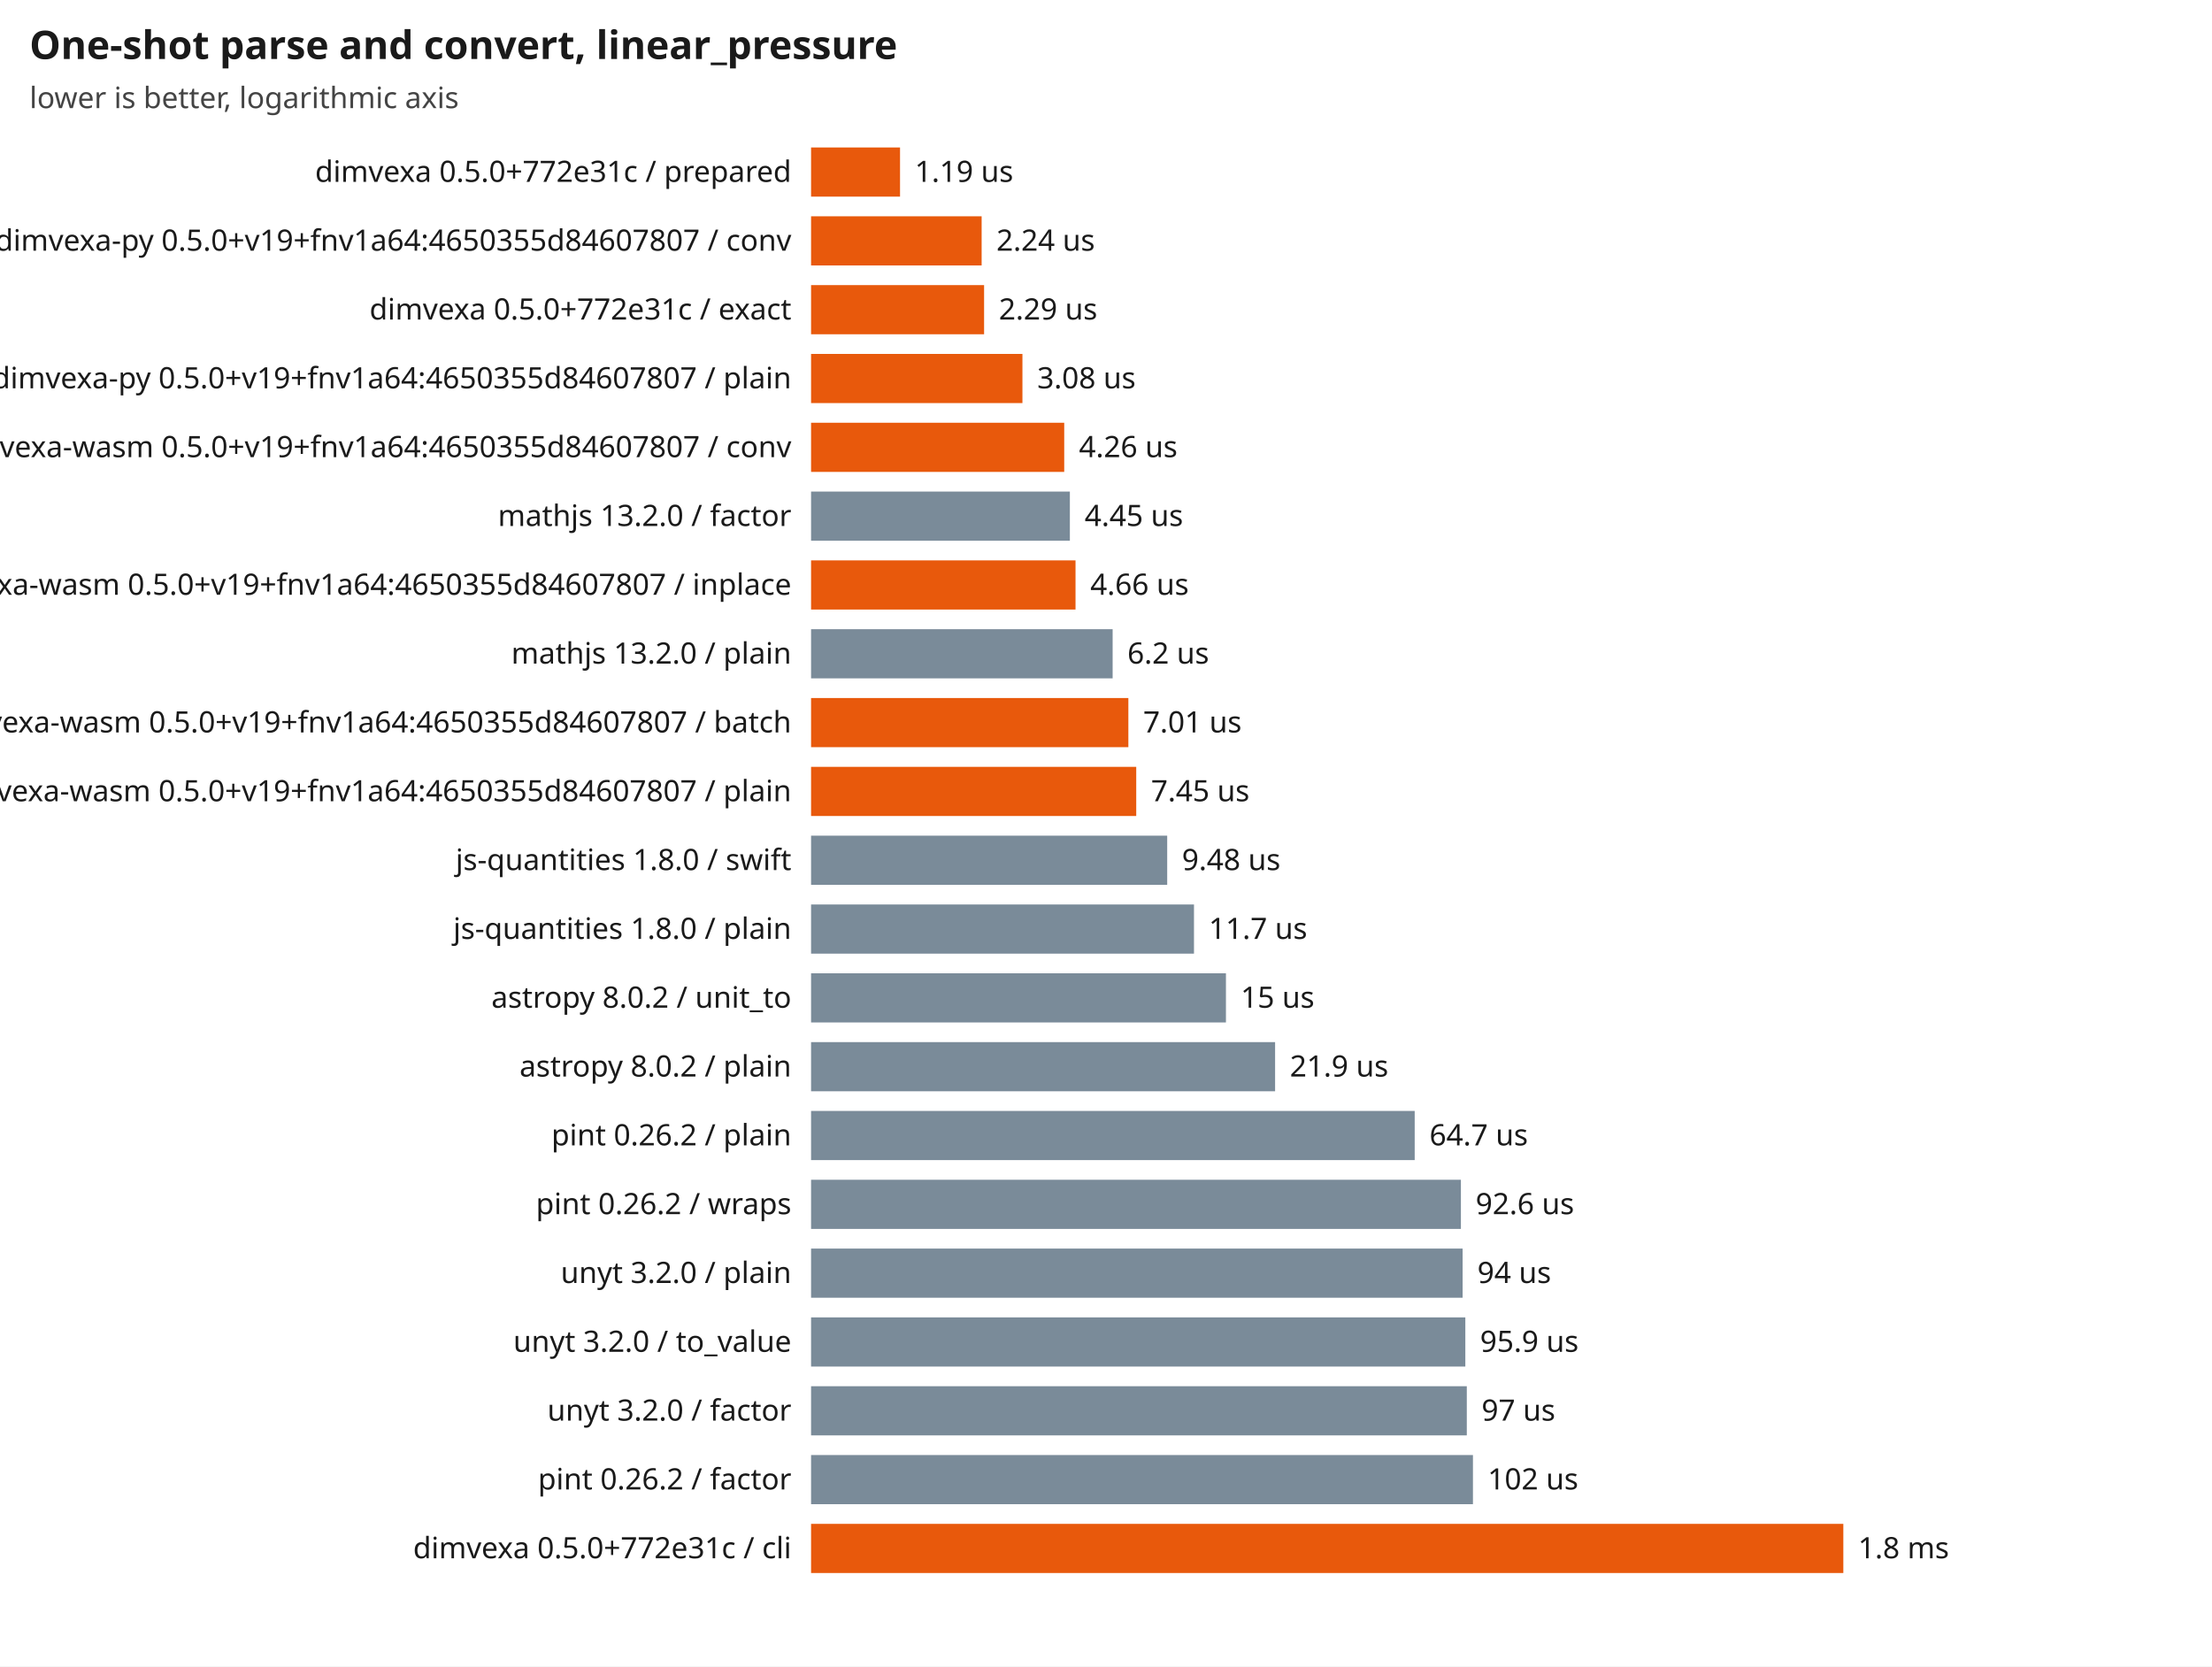
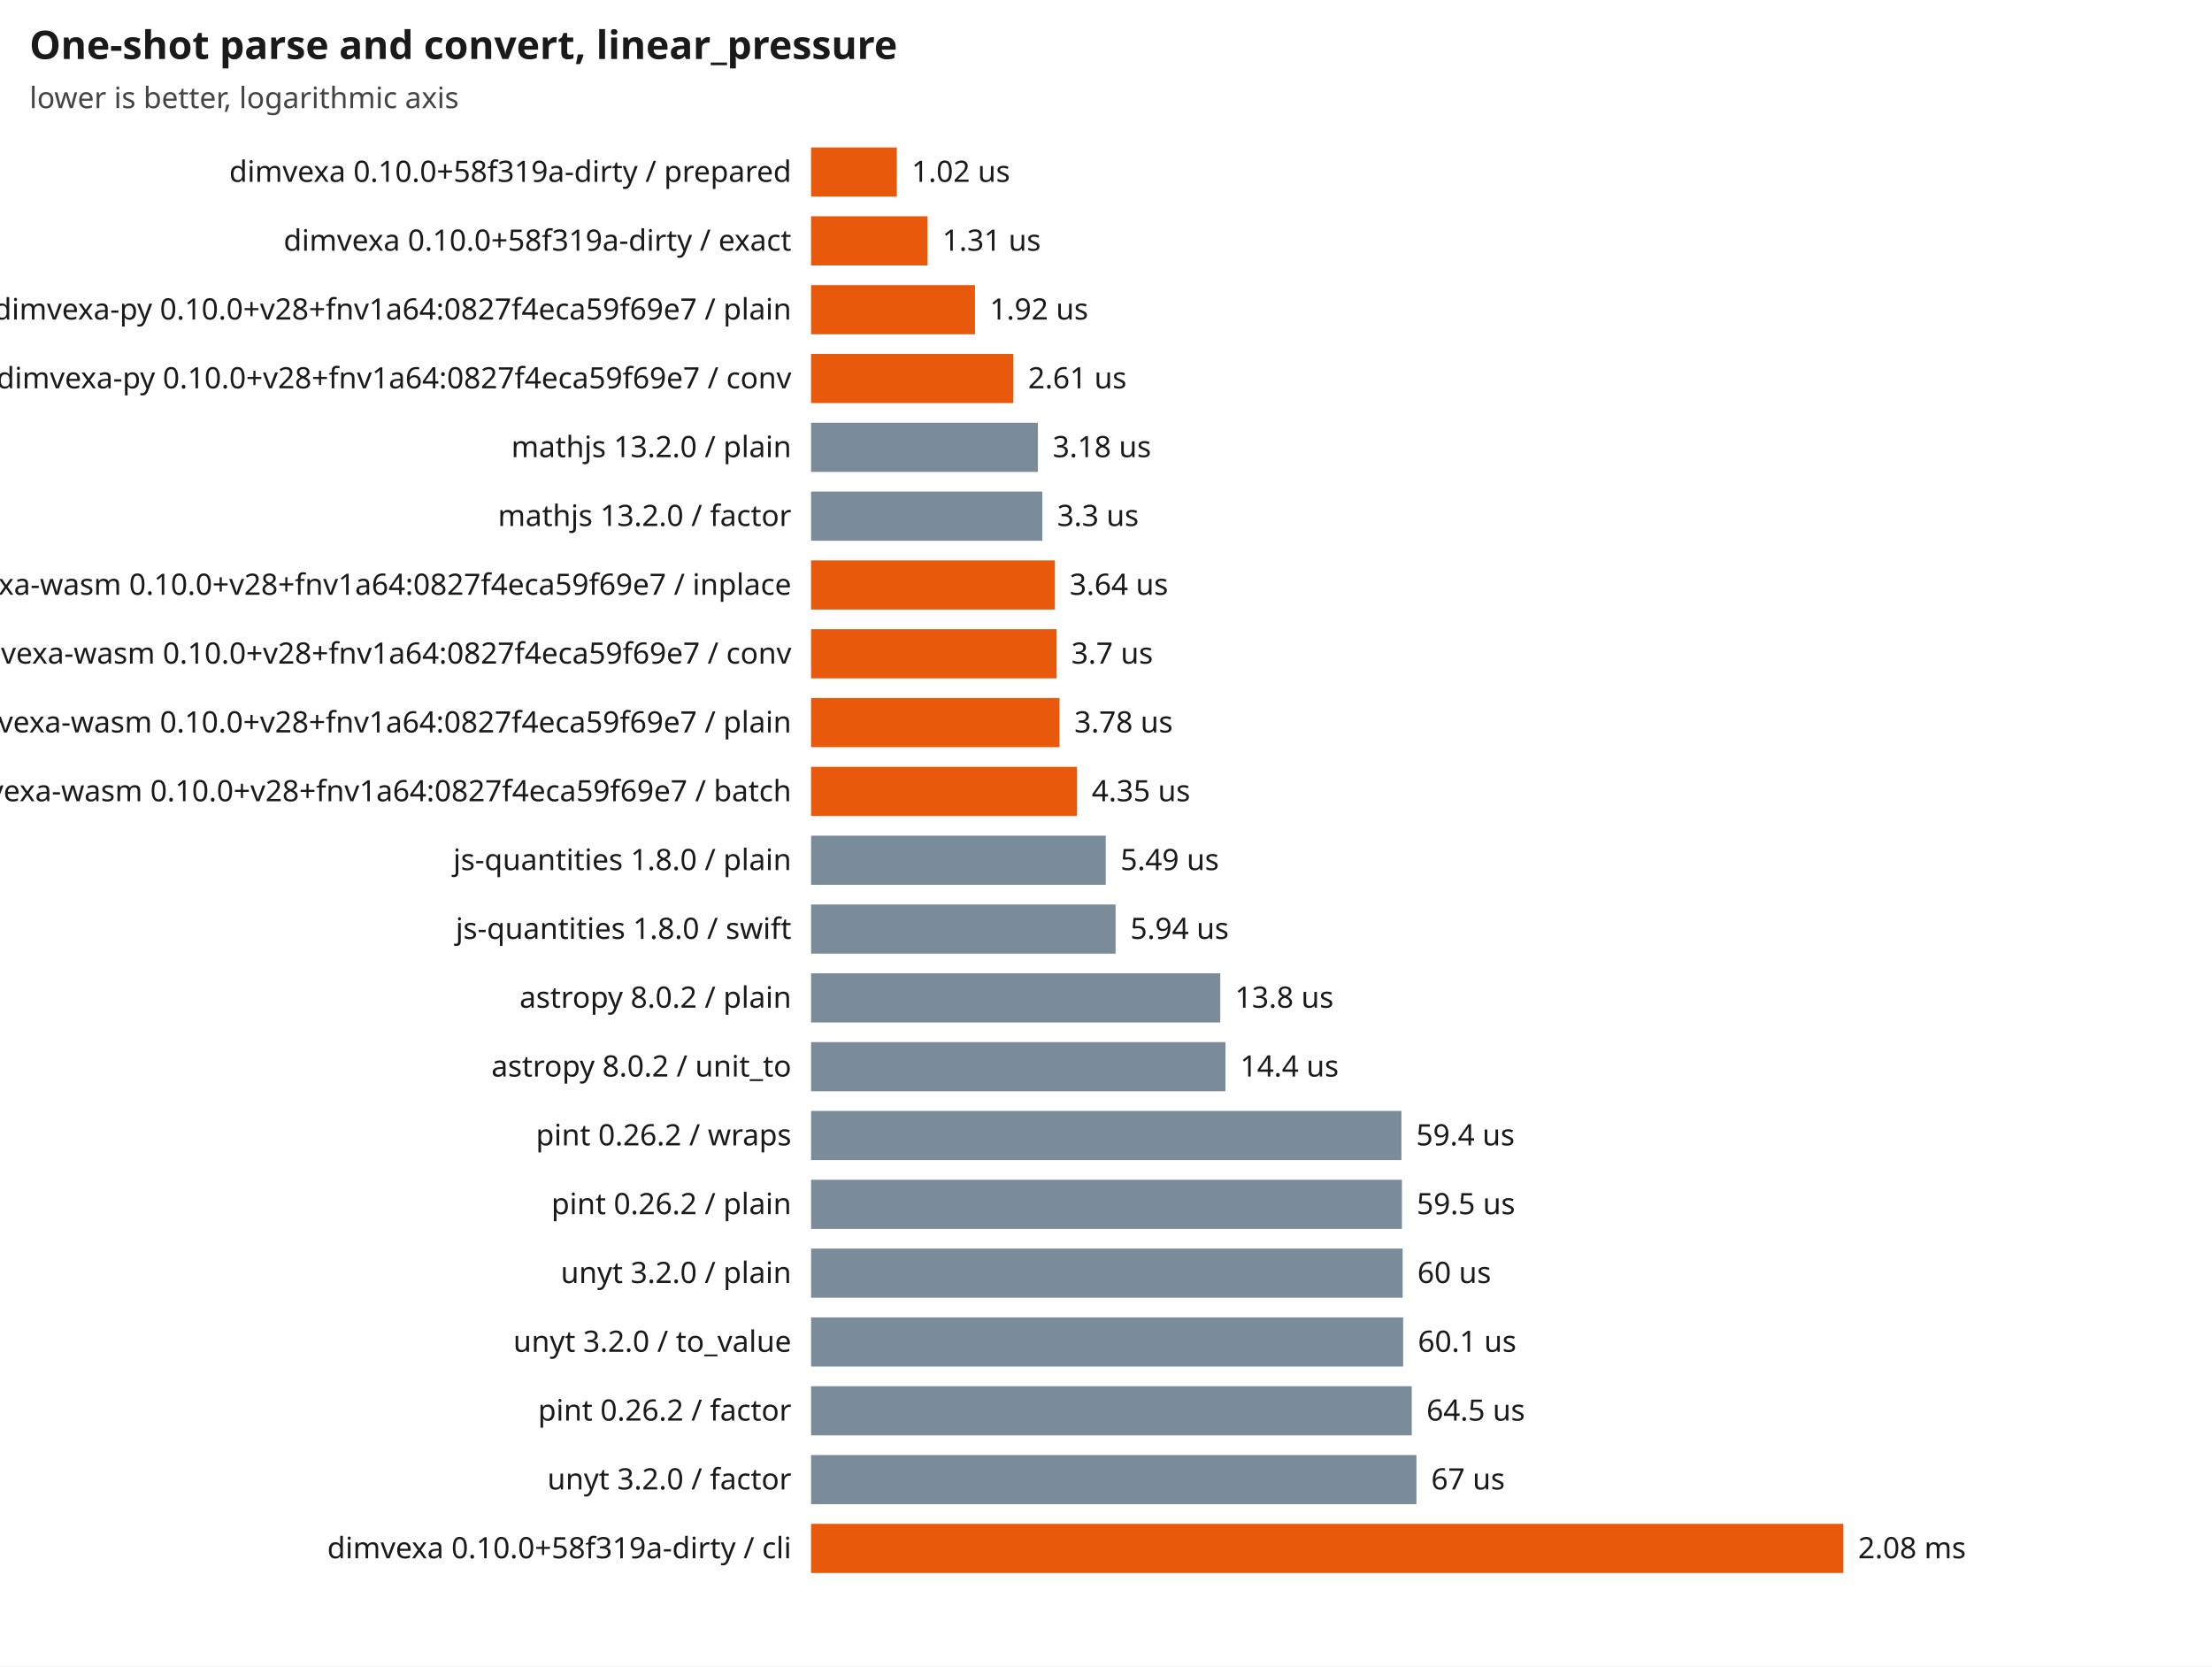
<svg xmlns="http://www.w3.org/2000/svg" width="900" height="678" viewBox="0 0 900 678" role="img" aria-label="One-shot parse and convert, linear_pressure">
  <rect width="900" height="678" fill="#ffffff" />
  <text x="12" y="24" font-family="sans-serif" font-size="16" font-weight="bold" fill="#1a1a1a">One-shot parse and convert, linear_pressure</text>
  <text x="12" y="44" font-family="sans-serif" font-size="12" fill="#444444">lower is better, logarithmic axis</text>
-   <text x="322" y="74" text-anchor="end" font-family="sans-serif" font-size="12" fill="#1a1a1a">dimvexa 0.5.0+772e31c / prepared</text>
-   <rect x="330" y="60" width="36.2" height="20" fill="#e8590c" />
-   <text x="372.2" y="74" font-family="sans-serif" font-size="12" fill="#1a1a1a">1.19 us</text>
-   <text x="322" y="102" text-anchor="end" font-family="sans-serif" font-size="12" fill="#1a1a1a">dimvexa-py 0.5.0+v19+fnv1a64:4650355d84607807 / conv</text>
-   <rect x="330" y="88" width="69.4" height="20" fill="#e8590c" />
-   <text x="405.4" y="102" font-family="sans-serif" font-size="12" fill="#1a1a1a">2.24 us</text>
-   <text x="322" y="130" text-anchor="end" font-family="sans-serif" font-size="12" fill="#1a1a1a">dimvexa 0.5.0+772e31c / exact</text>
-   <rect x="330" y="116" width="70.4" height="20" fill="#e8590c" />
-   <text x="406.4" y="130" font-family="sans-serif" font-size="12" fill="#1a1a1a">2.29 us</text>
-   <text x="322" y="158" text-anchor="end" font-family="sans-serif" font-size="12" fill="#1a1a1a">dimvexa-py 0.5.0+v19+fnv1a64:4650355d84607807 / plain</text>
-   <rect x="330" y="144" width="86.0" height="20" fill="#e8590c" />
-   <text x="422.0" y="158" font-family="sans-serif" font-size="12" fill="#1a1a1a">3.08 us</text>
-   <text x="322" y="186" text-anchor="end" font-family="sans-serif" font-size="12" fill="#1a1a1a">dimvexa-wasm 0.5.0+v19+fnv1a64:4650355d84607807 / conv</text>
-   <rect x="330" y="172" width="103.0" height="20" fill="#e8590c" />
-   <text x="439.0" y="186" font-family="sans-serif" font-size="12" fill="#1a1a1a">4.26 us</text>
+   <text x="322" y="74" text-anchor="end" font-family="sans-serif" font-size="12" fill="#1a1a1a">dimvexa 0.10.0+58f319a-dirty / prepared</text>
+   <rect x="330" y="60" width="34.9" height="20" fill="#e8590c" />
+   <text x="370.9" y="74" font-family="sans-serif" font-size="12" fill="#1a1a1a">1.02 us</text>
+   <text x="322" y="102" text-anchor="end" font-family="sans-serif" font-size="12" fill="#1a1a1a">dimvexa 0.10.0+58f319a-dirty / exact</text>
+   <rect x="330" y="88" width="47.4" height="20" fill="#e8590c" />
+   <text x="383.4" y="102" font-family="sans-serif" font-size="12" fill="#1a1a1a">1.31 us</text>
+   <text x="322" y="130" text-anchor="end" font-family="sans-serif" font-size="12" fill="#1a1a1a">dimvexa-py 0.10.0+v28+fnv1a64:0827f4eca59f69e7 / plain</text>
+   <rect x="330" y="116" width="66.7" height="20" fill="#e8590c" />
+   <text x="402.7" y="130" font-family="sans-serif" font-size="12" fill="#1a1a1a">1.92 us</text>
+   <text x="322" y="158" text-anchor="end" font-family="sans-serif" font-size="12" fill="#1a1a1a">dimvexa-py 0.10.0+v28+fnv1a64:0827f4eca59f69e7 / conv</text>
+   <rect x="330" y="144" width="82.3" height="20" fill="#e8590c" />
+   <text x="418.3" y="158" font-family="sans-serif" font-size="12" fill="#1a1a1a">2.61 us</text>
+   <text x="322" y="186" text-anchor="end" font-family="sans-serif" font-size="12" fill="#1a1a1a">mathjs 13.2.0 / plain</text>
+   <rect x="330" y="172" width="92.3" height="20" fill="#7a8b99" />
+   <text x="428.3" y="186" font-family="sans-serif" font-size="12" fill="#1a1a1a">3.18 us</text>
  <text x="322" y="214" text-anchor="end" font-family="sans-serif" font-size="12" fill="#1a1a1a">mathjs 13.2.0 / factor</text>
-   <rect x="330" y="200" width="105.3" height="20" fill="#7a8b99" />
-   <text x="441.3" y="214" font-family="sans-serif" font-size="12" fill="#1a1a1a">4.45 us</text>
-   <text x="322" y="242" text-anchor="end" font-family="sans-serif" font-size="12" fill="#1a1a1a">dimvexa-wasm 0.5.0+v19+fnv1a64:4650355d84607807 / inplace</text>
-   <rect x="330" y="228" width="107.6" height="20" fill="#e8590c" />
-   <text x="443.6" y="242" font-family="sans-serif" font-size="12" fill="#1a1a1a">4.66 us</text>
-   <text x="322" y="270" text-anchor="end" font-family="sans-serif" font-size="12" fill="#1a1a1a">mathjs 13.2.0 / plain</text>
-   <rect x="330" y="256" width="122.7" height="20" fill="#7a8b99" />
-   <text x="458.7" y="270" font-family="sans-serif" font-size="12" fill="#1a1a1a">6.2 us</text>
-   <text x="322" y="298" text-anchor="end" font-family="sans-serif" font-size="12" fill="#1a1a1a">dimvexa-wasm 0.5.0+v19+fnv1a64:4650355d84607807 / batch</text>
-   <rect x="330" y="284" width="129.1" height="20" fill="#e8590c" />
-   <text x="465.1" y="298" font-family="sans-serif" font-size="12" fill="#1a1a1a">7.01 us</text>
-   <text x="322" y="326" text-anchor="end" font-family="sans-serif" font-size="12" fill="#1a1a1a">dimvexa-wasm 0.5.0+v19+fnv1a64:4650355d84607807 / plain</text>
-   <rect x="330" y="312" width="132.3" height="20" fill="#e8590c" />
-   <text x="468.3" y="326" font-family="sans-serif" font-size="12" fill="#1a1a1a">7.45 us</text>
-   <text x="322" y="354" text-anchor="end" font-family="sans-serif" font-size="12" fill="#1a1a1a">js-quantities 1.8.0 / swift</text>
-   <rect x="330" y="340" width="144.9" height="20" fill="#7a8b99" />
-   <text x="480.9" y="354" font-family="sans-serif" font-size="12" fill="#1a1a1a">9.48 us</text>
-   <text x="322" y="382" text-anchor="end" font-family="sans-serif" font-size="12" fill="#1a1a1a">js-quantities 1.8.0 / plain</text>
-   <rect x="330" y="368" width="155.8" height="20" fill="#7a8b99" />
-   <text x="491.8" y="382" font-family="sans-serif" font-size="12" fill="#1a1a1a">11.7 us</text>
-   <text x="322" y="410" text-anchor="end" font-family="sans-serif" font-size="12" fill="#1a1a1a">astropy 8.0.2 / unit_to</text>
-   <rect x="330" y="396" width="168.8" height="20" fill="#7a8b99" />
-   <text x="504.8" y="410" font-family="sans-serif" font-size="12" fill="#1a1a1a">15 us</text>
-   <text x="322" y="438" text-anchor="end" font-family="sans-serif" font-size="12" fill="#1a1a1a">astropy 8.0.2 / plain</text>
-   <rect x="330" y="424" width="188.8" height="20" fill="#7a8b99" />
-   <text x="524.8" y="438" font-family="sans-serif" font-size="12" fill="#1a1a1a">21.9 us</text>
-   <text x="322" y="466" text-anchor="end" font-family="sans-serif" font-size="12" fill="#1a1a1a">pint 0.26.2 / plain</text>
-   <rect x="330" y="452" width="245.6" height="20" fill="#7a8b99" />
-   <text x="581.6" y="466" font-family="sans-serif" font-size="12" fill="#1a1a1a">64.7 us</text>
-   <text x="322" y="494" text-anchor="end" font-family="sans-serif" font-size="12" fill="#1a1a1a">pint 0.26.2 / wraps</text>
-   <rect x="330" y="480" width="264.4" height="20" fill="#7a8b99" />
-   <text x="600.4" y="494" font-family="sans-serif" font-size="12" fill="#1a1a1a">92.6 us</text>
+   <rect x="330" y="200" width="94.1" height="20" fill="#7a8b99" />
+   <text x="430.1" y="214" font-family="sans-serif" font-size="12" fill="#1a1a1a">3.3 us</text>
+   <text x="322" y="242" text-anchor="end" font-family="sans-serif" font-size="12" fill="#1a1a1a">dimvexa-wasm 0.10.0+v28+fnv1a64:0827f4eca59f69e7 / inplace</text>
+   <rect x="330" y="228" width="99.2" height="20" fill="#e8590c" />
+   <text x="435.2" y="242" font-family="sans-serif" font-size="12" fill="#1a1a1a">3.64 us</text>
+   <text x="322" y="270" text-anchor="end" font-family="sans-serif" font-size="12" fill="#1a1a1a">dimvexa-wasm 0.10.0+v28+fnv1a64:0827f4eca59f69e7 / conv</text>
+   <rect x="330" y="256" width="99.9" height="20" fill="#e8590c" />
+   <text x="435.9" y="270" font-family="sans-serif" font-size="12" fill="#1a1a1a">3.7 us</text>
+   <text x="322" y="298" text-anchor="end" font-family="sans-serif" font-size="12" fill="#1a1a1a">dimvexa-wasm 0.10.0+v28+fnv1a64:0827f4eca59f69e7 / plain</text>
+   <rect x="330" y="284" width="101.1" height="20" fill="#e8590c" />
+   <text x="437.1" y="298" font-family="sans-serif" font-size="12" fill="#1a1a1a">3.78 us</text>
+   <text x="322" y="326" text-anchor="end" font-family="sans-serif" font-size="12" fill="#1a1a1a">dimvexa-wasm 0.10.0+v28+fnv1a64:0827f4eca59f69e7 / batch</text>
+   <rect x="330" y="312" width="108.2" height="20" fill="#e8590c" />
+   <text x="444.2" y="326" font-family="sans-serif" font-size="12" fill="#1a1a1a">4.35 us</text>
+   <text x="322" y="354" text-anchor="end" font-family="sans-serif" font-size="12" fill="#1a1a1a">js-quantities 1.8.0 / plain</text>
+   <rect x="330" y="340" width="119.9" height="20" fill="#7a8b99" />
+   <text x="455.9" y="354" font-family="sans-serif" font-size="12" fill="#1a1a1a">5.49 us</text>
+   <text x="322" y="382" text-anchor="end" font-family="sans-serif" font-size="12" fill="#1a1a1a">js-quantities 1.8.0 / swift</text>
+   <rect x="330" y="368" width="123.9" height="20" fill="#7a8b99" />
+   <text x="459.9" y="382" font-family="sans-serif" font-size="12" fill="#1a1a1a">5.94 us</text>
+   <text x="322" y="410" text-anchor="end" font-family="sans-serif" font-size="12" fill="#1a1a1a">astropy 8.0.2 / plain</text>
+   <rect x="330" y="396" width="166.5" height="20" fill="#7a8b99" />
+   <text x="502.5" y="410" font-family="sans-serif" font-size="12" fill="#1a1a1a">13.8 us</text>
+   <text x="322" y="438" text-anchor="end" font-family="sans-serif" font-size="12" fill="#1a1a1a">astropy 8.0.2 / unit_to</text>
+   <rect x="330" y="424" width="168.6" height="20" fill="#7a8b99" />
+   <text x="504.6" y="438" font-family="sans-serif" font-size="12" fill="#1a1a1a">14.4 us</text>
+   <text x="322" y="466" text-anchor="end" font-family="sans-serif" font-size="12" fill="#1a1a1a">pint 0.26.2 / wraps</text>
+   <rect x="330" y="452" width="240.2" height="20" fill="#7a8b99" />
+   <text x="576.2" y="466" font-family="sans-serif" font-size="12" fill="#1a1a1a">59.4 us</text>
+   <text x="322" y="494" text-anchor="end" font-family="sans-serif" font-size="12" fill="#1a1a1a">pint 0.26.2 / plain</text>
+   <rect x="330" y="480" width="240.4" height="20" fill="#7a8b99" />
+   <text x="576.4" y="494" font-family="sans-serif" font-size="12" fill="#1a1a1a">59.5 us</text>
  <text x="322" y="522" text-anchor="end" font-family="sans-serif" font-size="12" fill="#1a1a1a">unyt 3.2.0 / plain</text>
-   <rect x="330" y="508" width="265.1" height="20" fill="#7a8b99" />
-   <text x="601.1" y="522" font-family="sans-serif" font-size="12" fill="#1a1a1a">94 us</text>
+   <rect x="330" y="508" width="240.7" height="20" fill="#7a8b99" />
+   <text x="576.7" y="522" font-family="sans-serif" font-size="12" fill="#1a1a1a">60 us</text>
  <text x="322" y="550" text-anchor="end" font-family="sans-serif" font-size="12" fill="#1a1a1a">unyt 3.2.0 / to_value</text>
-   <rect x="330" y="536" width="266.2" height="20" fill="#7a8b99" />
-   <text x="602.2" y="550" font-family="sans-serif" font-size="12" fill="#1a1a1a">95.9 us</text>
-   <text x="322" y="578" text-anchor="end" font-family="sans-serif" font-size="12" fill="#1a1a1a">unyt 3.2.0 / factor</text>
-   <rect x="330" y="564" width="266.8" height="20" fill="#7a8b99" />
-   <text x="602.8" y="578" font-family="sans-serif" font-size="12" fill="#1a1a1a">97 us</text>
-   <text x="322" y="606" text-anchor="end" font-family="sans-serif" font-size="12" fill="#1a1a1a">pint 0.26.2 / factor</text>
-   <rect x="330" y="592" width="269.3" height="20" fill="#7a8b99" />
-   <text x="605.3" y="606" font-family="sans-serif" font-size="12" fill="#1a1a1a">102 us</text>
-   <text x="322" y="634" text-anchor="end" font-family="sans-serif" font-size="12" fill="#1a1a1a">dimvexa 0.5.0+772e31c / cli</text>
+   <rect x="330" y="536" width="240.9" height="20" fill="#7a8b99" />
+   <text x="576.9" y="550" font-family="sans-serif" font-size="12" fill="#1a1a1a">60.1 us</text>
+   <text x="322" y="578" text-anchor="end" font-family="sans-serif" font-size="12" fill="#1a1a1a">pint 0.26.2 / factor</text>
+   <rect x="330" y="564" width="244.4" height="20" fill="#7a8b99" />
+   <text x="580.4" y="578" font-family="sans-serif" font-size="12" fill="#1a1a1a">64.5 us</text>
+   <text x="322" y="606" text-anchor="end" font-family="sans-serif" font-size="12" fill="#1a1a1a">unyt 3.2.0 / factor</text>
+   <rect x="330" y="592" width="246.3" height="20" fill="#7a8b99" />
+   <text x="582.3" y="606" font-family="sans-serif" font-size="12" fill="#1a1a1a">67 us</text>
+   <text x="322" y="634" text-anchor="end" font-family="sans-serif" font-size="12" fill="#1a1a1a">dimvexa 0.10.0+58f319a-dirty / cli</text>
  <rect x="330" y="620" width="420.0" height="20" fill="#e8590c" />
-   <text x="756.0" y="634" font-family="sans-serif" font-size="12" fill="#1a1a1a">1.8 ms</text>
+   <text x="756.0" y="634" font-family="sans-serif" font-size="12" fill="#1a1a1a">2.08 ms</text>
</svg>
